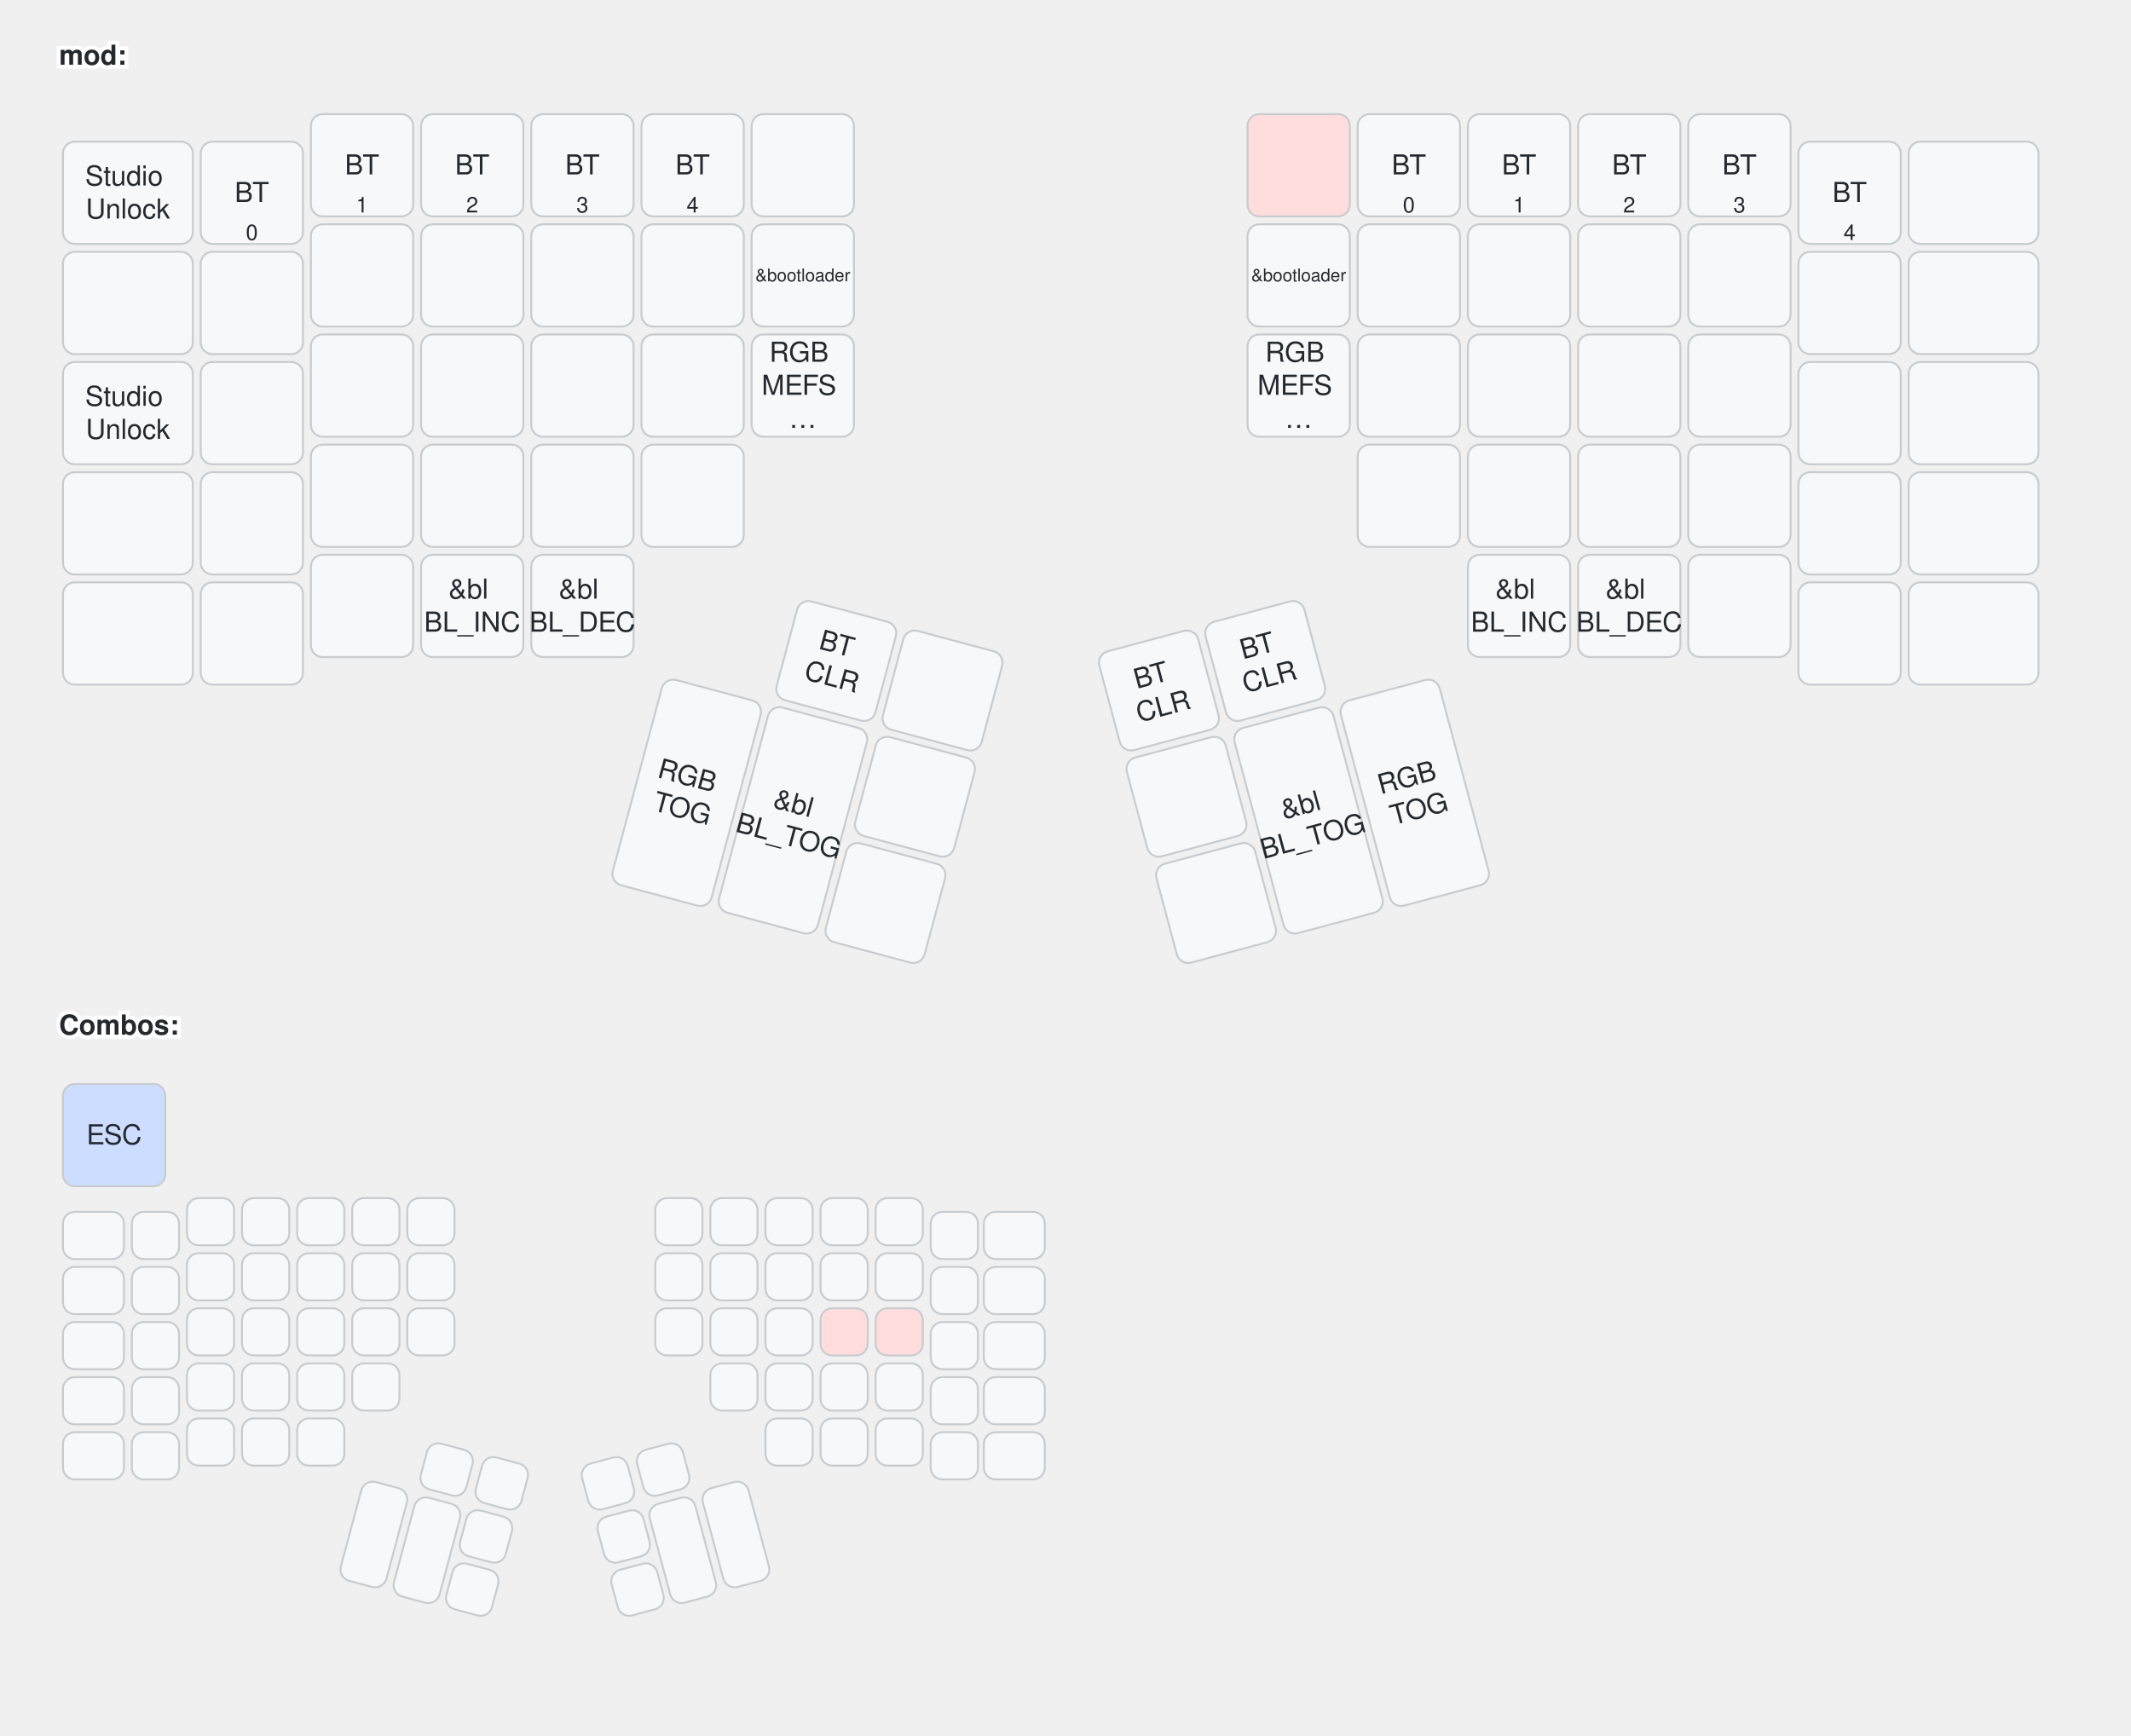
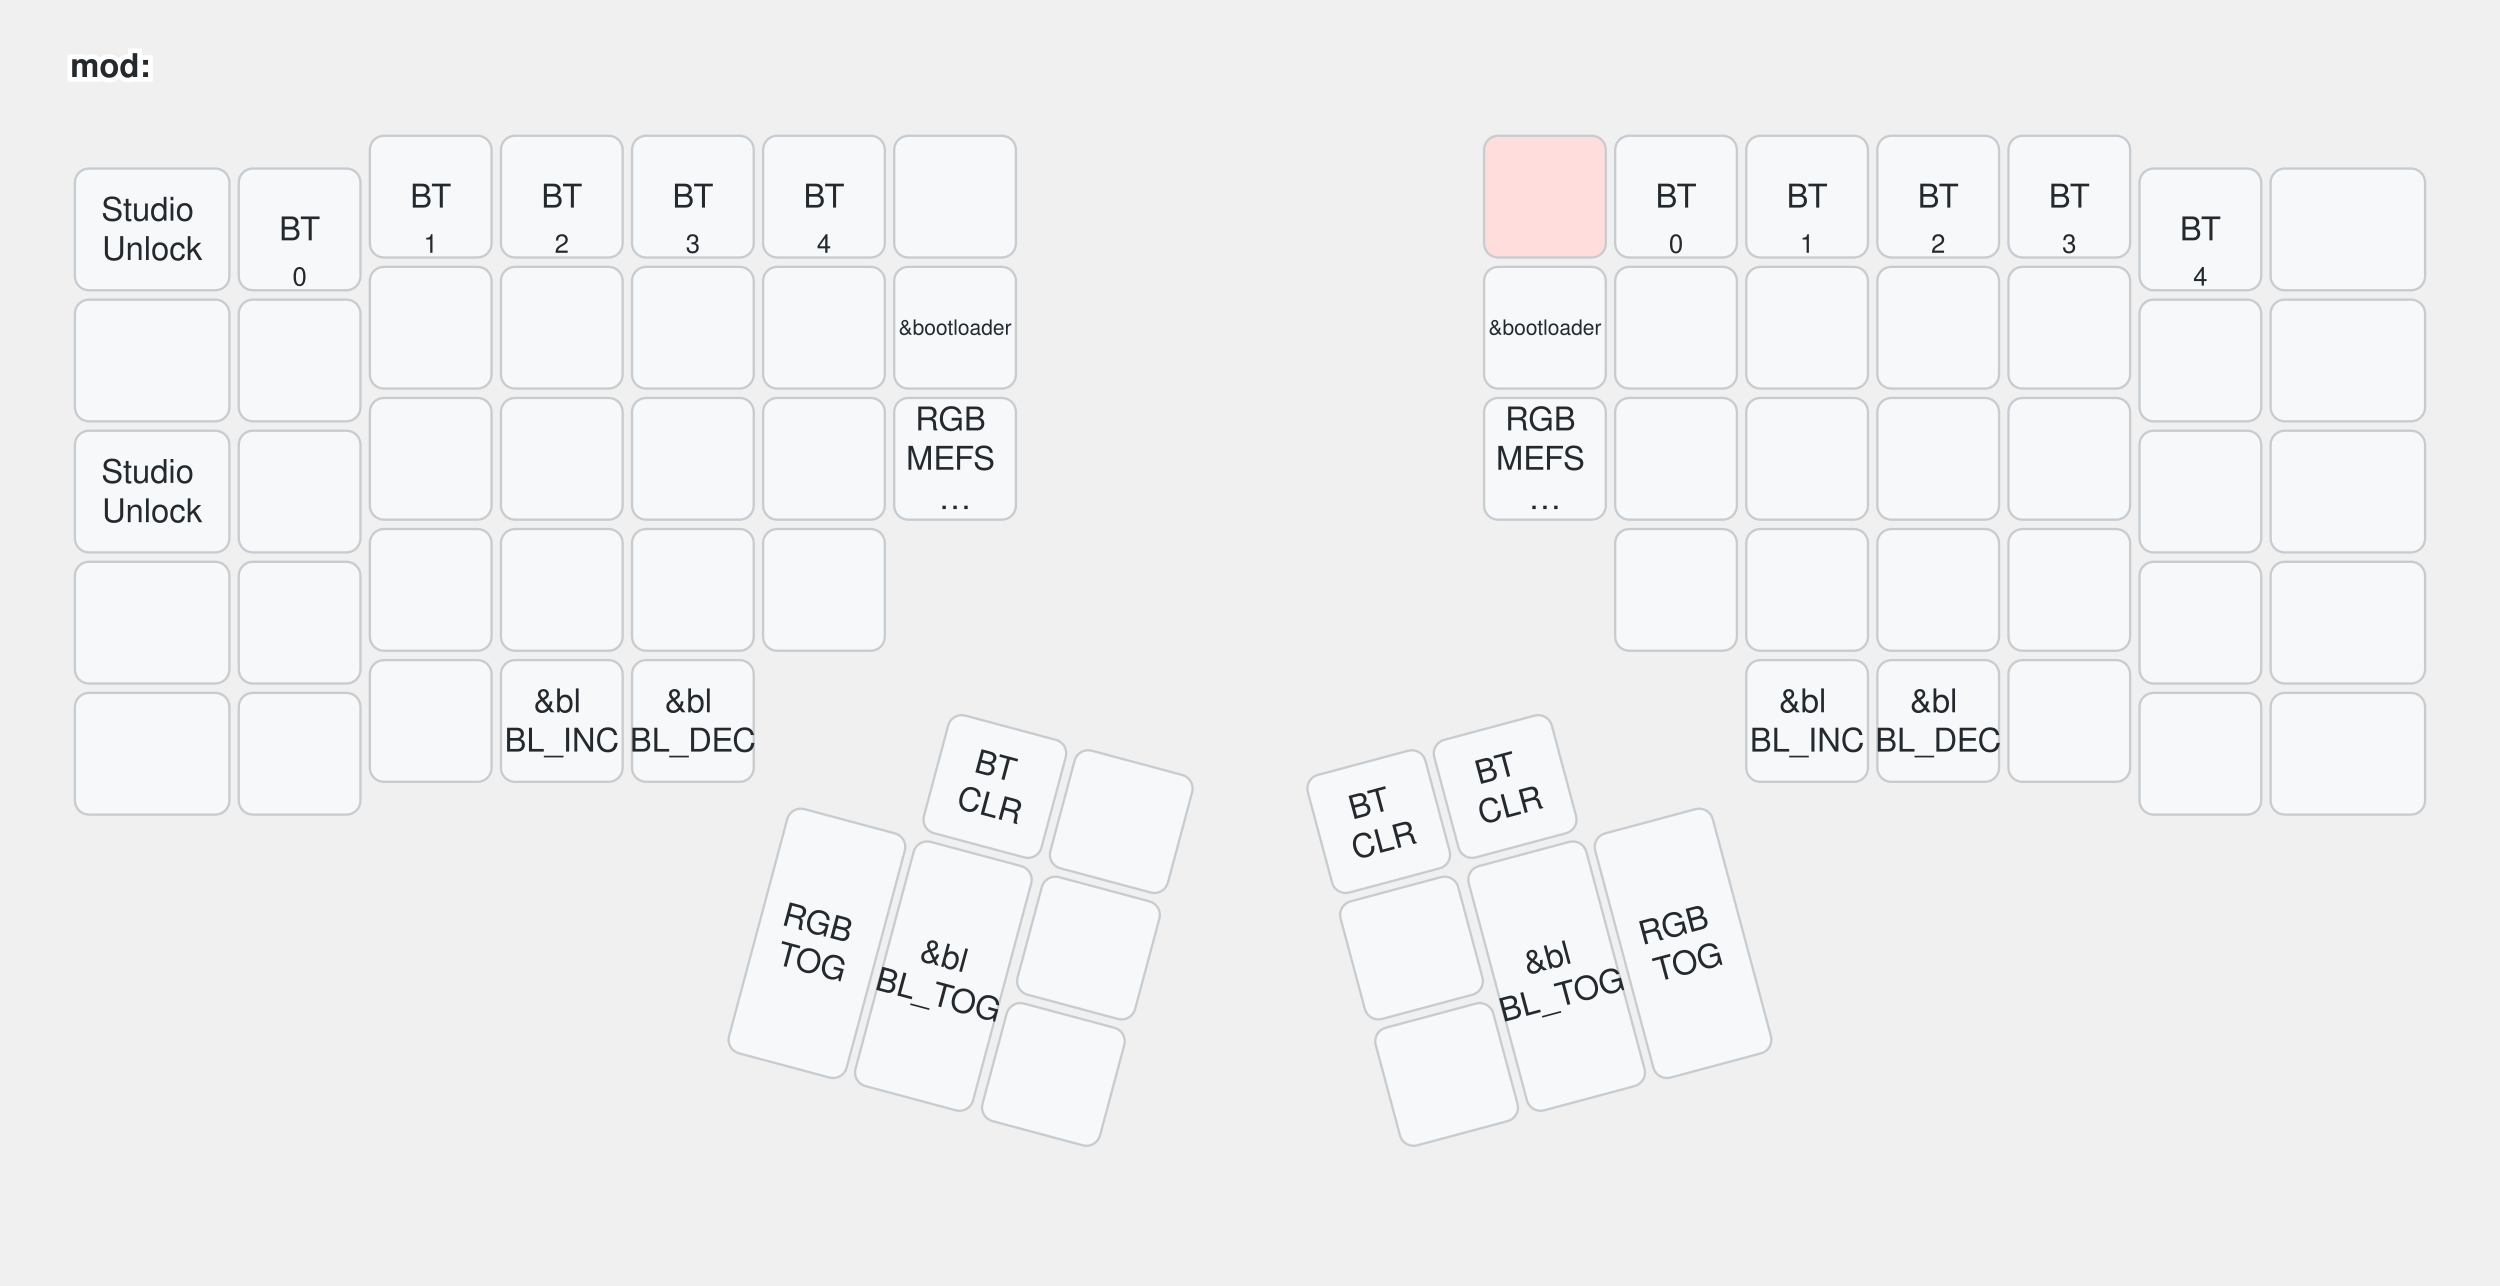
- <svg xmlns="http://www.w3.org/2000/svg" width="1083" height="882" viewBox="0 0 1083 882" class="keymap">
+ <svg xmlns="http://www.w3.org/2000/svg" width="1068" height="549" viewBox="0 0 1068 549" class="keymap">
  <style>/* inherit to force styles through use tags */
svg path {
    fill: inherit;
}

/* font and background color specifications */
svg.keymap {
    font-family: SFMono-Regular,Consolas,Liberation Mono,Menlo,monospace;
    font-size: 14px;
    font-kerning: normal;
    text-rendering: optimizeLegibility;
    fill: #24292e;
}

/* default key styling */
rect.key {
    fill: #f6f8fa;
}

rect.key, rect.combo {
    stroke: #c9cccf;
    stroke-width: 1;
}

/* default key side styling, only used is draw_key_sides is set */
rect.side {
    filter: brightness(90%);
}

/* color accent for combo boxes */
rect.combo, rect.combo-separate {
    fill: #cdf;
}

/* color accent for held keys */
rect.held, rect.combo.held {
    fill: #fdd;
}

/* color accent for ghost (optional) keys */
rect.ghost, rect.combo.ghost {
    stroke-dasharray: 4, 4;
    stroke-width: 2;
}

text {
    text-anchor: middle;
    dominant-baseline: middle;
}

/* styling for layer labels */
text.label {
    font-weight: bold;
    text-anchor: start;
    stroke: white;
    stroke-width: 4;
    paint-order: stroke;
}

/* styling for optional footer */
text.footer {
    text-anchor: end;
    dominant-baseline: auto;
    stroke: white;
    stroke-width: 4;
    paint-order: stroke;
}

/* styling for combo tap, and key non-tap label text */
text.combo, text.hold, text.shifted, text.left, text.right {
    font-size: 11px;
}

text.hold {
    text-anchor: middle;
    dominant-baseline: auto;
}

text.shifted {
    text-anchor: middle;
    dominant-baseline: hanging;
}

text.left {
    text-anchor: start;
}

text.right {
    text-anchor: end;
}

text.layer-activator {
    text-decoration: underline;
}

/* styling for hold/shifted label text in combo box */
text.combo.hold, text.combo.shifted, text.combo.left, text.combo.right {
    font-size: 8px;
}

/* lighter symbol for transparent keys */
text.trans {
    fill: #7b7e81;
}

/* styling for combo dendrons */
path.combo {
    stroke-width: 1;
    stroke: gray;
    fill: none;
}

/* Start Tabler Icons Cleanup */
/* cannot use height/width with glyphs */
.icon-tabler &gt; path {
    fill: inherit;
    stroke: inherit;
    stroke-width: 2;
}
/* hide tabler's default box */
.icon-tabler &gt; path[stroke="none"][fill="none"] {
    visibility: hidden;
}
/* End Tabler Icons Cleanup */

svg.keymap {
  font-family: "Helvetica Neue", Helvetica, Arial, sans-serif;
}
</style>
  <g transform="translate(30, 0)" class="layer-mod">
    <text x="0" y="28" class="label" id="mod">mod:</text>
    <g transform="translate(0, 56)">
      <g transform="translate(35, 42)" class="key keypos-0">
        <rect rx="6" ry="6" x="-33" y="-26" width="66" height="52" class="key" />
        <text x="0" y="0" class="key tap">
          <tspan x="0" dy="-0.6em">Studio</tspan>
          <tspan x="0" dy="1.2em">Unlock</tspan>
        </text>
      </g>
      <g transform="translate(98, 42)" class="key keypos-1">
        <rect rx="6" ry="6" x="-26" y="-26" width="52" height="52" class="key" />
        <text x="0" y="0" class="key tap">BT</text>
        <text x="0" y="24" class="key hold">0</text>
      </g>
      <g transform="translate(154, 28)" class="key keypos-2">
        <rect rx="6" ry="6" x="-26" y="-26" width="52" height="52" class="key" />
        <text x="0" y="0" class="key tap">BT</text>
        <text x="0" y="24" class="key hold">1</text>
      </g>
      <g transform="translate(210, 28)" class="key keypos-3">
        <rect rx="6" ry="6" x="-26" y="-26" width="52" height="52" class="key" />
        <text x="0" y="0" class="key tap">BT</text>
        <text x="0" y="24" class="key hold">2</text>
      </g>
      <g transform="translate(266, 28)" class="key keypos-4">
        <rect rx="6" ry="6" x="-26" y="-26" width="52" height="52" class="key" />
        <text x="0" y="0" class="key tap">BT</text>
        <text x="0" y="24" class="key hold">3</text>
      </g>
      <g transform="translate(322, 28)" class="key keypos-5">
        <rect rx="6" ry="6" x="-26" y="-26" width="52" height="52" class="key" />
        <text x="0" y="0" class="key tap">BT</text>
        <text x="0" y="24" class="key hold">4</text>
      </g>
      <g transform="translate(378, 28)" class="key keypos-6">
        <rect rx="6" ry="6" x="-26" y="-26" width="52" height="52" class="key" />
      </g>
      <g transform="translate(630, 28)" class="key held keypos-7">
        <rect rx="6" ry="6" x="-26" y="-26" width="52" height="52" class="key held" />
      </g>
      <g transform="translate(686, 28)" class="key keypos-8">
        <rect rx="6" ry="6" x="-26" y="-26" width="52" height="52" class="key" />
        <text x="0" y="0" class="key tap">BT</text>
        <text x="0" y="24" class="key hold">0</text>
      </g>
      <g transform="translate(742, 28)" class="key keypos-9">
        <rect rx="6" ry="6" x="-26" y="-26" width="52" height="52" class="key" />
        <text x="0" y="0" class="key tap">BT</text>
        <text x="0" y="24" class="key hold">1</text>
      </g>
      <g transform="translate(798, 28)" class="key keypos-10">
        <rect rx="6" ry="6" x="-26" y="-26" width="52" height="52" class="key" />
        <text x="0" y="0" class="key tap">BT</text>
        <text x="0" y="24" class="key hold">2</text>
      </g>
      <g transform="translate(854, 28)" class="key keypos-11">
        <rect rx="6" ry="6" x="-26" y="-26" width="52" height="52" class="key" />
        <text x="0" y="0" class="key tap">BT</text>
        <text x="0" y="24" class="key hold">3</text>
      </g>
      <g transform="translate(910, 42)" class="key keypos-12">
        <rect rx="6" ry="6" x="-26" y="-26" width="52" height="52" class="key" />
        <text x="0" y="0" class="key tap">BT</text>
        <text x="0" y="24" class="key hold">4</text>
      </g>
      <g transform="translate(973, 42)" class="key keypos-13">
        <rect rx="6" ry="6" x="-33" y="-26" width="66" height="52" class="key" />
      </g>
      <g transform="translate(35, 98)" class="key keypos-14">
        <rect rx="6" ry="6" x="-33" y="-26" width="66" height="52" class="key" />
      </g>
      <g transform="translate(98, 98)" class="key keypos-15">
        <rect rx="6" ry="6" x="-26" y="-26" width="52" height="52" class="key" />
      </g>
      <g transform="translate(154, 84)" class="key keypos-16">
        <rect rx="6" ry="6" x="-26" y="-26" width="52" height="52" class="key" />
      </g>
      <g transform="translate(210, 84)" class="key keypos-17">
        <rect rx="6" ry="6" x="-26" y="-26" width="52" height="52" class="key" />
      </g>
      <g transform="translate(266, 84)" class="key keypos-18">
        <rect rx="6" ry="6" x="-26" y="-26" width="52" height="52" class="key" />
      </g>
      <g transform="translate(322, 84)" class="key keypos-19">
        <rect rx="6" ry="6" x="-26" y="-26" width="52" height="52" class="key" />
      </g>
      <g transform="translate(378, 84)" class="key keypos-20">
        <rect rx="6" ry="6" x="-26" y="-26" width="52" height="52" class="key" />
        <text x="0" y="0" class="key tap">
          <tspan style="font-size: 64%">&amp;bootloader</tspan>
        </text>
      </g>
      <g transform="translate(630, 84)" class="key keypos-21">
        <rect rx="6" ry="6" x="-26" y="-26" width="52" height="52" class="key" />
        <text x="0" y="0" class="key tap">
          <tspan style="font-size: 64%">&amp;bootloader</tspan>
        </text>
      </g>
      <g transform="translate(686, 84)" class="key keypos-22">
        <rect rx="6" ry="6" x="-26" y="-26" width="52" height="52" class="key" />
      </g>
      <g transform="translate(742, 84)" class="key keypos-23">
        <rect rx="6" ry="6" x="-26" y="-26" width="52" height="52" class="key" />
      </g>
      <g transform="translate(798, 84)" class="key keypos-24">
        <rect rx="6" ry="6" x="-26" y="-26" width="52" height="52" class="key" />
      </g>
      <g transform="translate(854, 84)" class="key keypos-25">
        <rect rx="6" ry="6" x="-26" y="-26" width="52" height="52" class="key" />
      </g>
      <g transform="translate(910, 98)" class="key keypos-26">
        <rect rx="6" ry="6" x="-26" y="-26" width="52" height="52" class="key" />
      </g>
      <g transform="translate(973, 98)" class="key keypos-27">
        <rect rx="6" ry="6" x="-33" y="-26" width="66" height="52" class="key" />
      </g>
      <g transform="translate(35, 154)" class="key keypos-28">
        <rect rx="6" ry="6" x="-33" y="-26" width="66" height="52" class="key" />
        <text x="0" y="0" class="key tap">
          <tspan x="0" dy="-0.6em">Studio</tspan>
          <tspan x="0" dy="1.2em">Unlock</tspan>
        </text>
      </g>
      <g transform="translate(98, 154)" class="key keypos-29">
        <rect rx="6" ry="6" x="-26" y="-26" width="52" height="52" class="key" />
      </g>
      <g transform="translate(154, 140)" class="key keypos-30">
        <rect rx="6" ry="6" x="-26" y="-26" width="52" height="52" class="key" />
      </g>
      <g transform="translate(210, 140)" class="key keypos-31">
        <rect rx="6" ry="6" x="-26" y="-26" width="52" height="52" class="key" />
      </g>
      <g transform="translate(266, 140)" class="key keypos-32">
        <rect rx="6" ry="6" x="-26" y="-26" width="52" height="52" class="key" />
      </g>
      <g transform="translate(322, 140)" class="key keypos-33">
        <rect rx="6" ry="6" x="-26" y="-26" width="52" height="52" class="key" />
      </g>
      <g transform="translate(378, 140)" class="key keypos-34">
        <rect rx="6" ry="6" x="-26" y="-26" width="52" height="52" class="key" />
        <text x="0" y="0" class="key tap">
          <tspan x="0" dy="-1.2em">RGB</tspan>
          <tspan x="0" dy="1.2em">MEFS</tspan>
          <tspan x="0" dy="1.2em">…</tspan>
        </text>
      </g>
      <g transform="translate(395, 280) rotate(15.0)" class="key keypos-35">
        <rect rx="6" ry="6" x="-26" y="-26" width="52" height="52" class="key" />
        <text x="0" y="0" class="key tap">
          <tspan x="0" dy="-0.6em">BT</tspan>
          <tspan x="0" dy="1.2em">CLR</tspan>
        </text>
      </g>
      <g transform="translate(449, 295) rotate(15.0)" class="key keypos-36">
        <rect rx="6" ry="6" x="-26" y="-26" width="52" height="52" class="key" />
      </g>
      <g transform="translate(559, 295) rotate(-15.0)" class="key keypos-37">
        <rect rx="6" ry="6" x="-26" y="-26" width="52" height="52" class="key" />
        <text x="0" y="0" class="key tap">
          <tspan x="0" dy="-0.6em">BT</tspan>
          <tspan x="0" dy="1.2em">CLR</tspan>
        </text>
      </g>
      <g transform="translate(613, 280) rotate(-15.0)" class="key keypos-38">
        <rect rx="6" ry="6" x="-26" y="-26" width="52" height="52" class="key" />
        <text x="0" y="0" class="key tap">
          <tspan x="0" dy="-0.6em">BT</tspan>
          <tspan x="0" dy="1.2em">CLR</tspan>
        </text>
      </g>
      <g transform="translate(630, 140)" class="key keypos-39">
        <rect rx="6" ry="6" x="-26" y="-26" width="52" height="52" class="key" />
        <text x="0" y="0" class="key tap">
          <tspan x="0" dy="-1.2em">RGB</tspan>
          <tspan x="0" dy="1.2em">MEFS</tspan>
          <tspan x="0" dy="1.2em">…</tspan>
        </text>
      </g>
      <g transform="translate(686, 140)" class="key keypos-40">
        <rect rx="6" ry="6" x="-26" y="-26" width="52" height="52" class="key" />
      </g>
      <g transform="translate(742, 140)" class="key keypos-41">
        <rect rx="6" ry="6" x="-26" y="-26" width="52" height="52" class="key" />
      </g>
      <g transform="translate(798, 140)" class="key keypos-42">
        <rect rx="6" ry="6" x="-26" y="-26" width="52" height="52" class="key" />
      </g>
      <g transform="translate(854, 140)" class="key keypos-43">
        <rect rx="6" ry="6" x="-26" y="-26" width="52" height="52" class="key" />
      </g>
      <g transform="translate(910, 154)" class="key keypos-44">
        <rect rx="6" ry="6" x="-26" y="-26" width="52" height="52" class="key" />
      </g>
      <g transform="translate(973, 154)" class="key keypos-45">
        <rect rx="6" ry="6" x="-33" y="-26" width="66" height="52" class="key" />
      </g>
      <g transform="translate(35, 210)" class="key keypos-46">
        <rect rx="6" ry="6" x="-33" y="-26" width="66" height="52" class="key" />
      </g>
      <g transform="translate(98, 210)" class="key keypos-47">
        <rect rx="6" ry="6" x="-26" y="-26" width="52" height="52" class="key" />
      </g>
      <g transform="translate(154, 196)" class="key keypos-48">
        <rect rx="6" ry="6" x="-26" y="-26" width="52" height="52" class="key" />
      </g>
      <g transform="translate(210, 196)" class="key keypos-49">
        <rect rx="6" ry="6" x="-26" y="-26" width="52" height="52" class="key" />
      </g>
      <g transform="translate(266, 196)" class="key keypos-50">
        <rect rx="6" ry="6" x="-26" y="-26" width="52" height="52" class="key" />
      </g>
      <g transform="translate(322, 196)" class="key keypos-51">
        <rect rx="6" ry="6" x="-26" y="-26" width="52" height="52" class="key" />
      </g>
      <g transform="translate(435, 349) rotate(15.0)" class="key keypos-52">
        <rect rx="6" ry="6" x="-26" y="-26" width="52" height="52" class="key" />
      </g>
      <g transform="translate(573, 349) rotate(-15.0)" class="key keypos-53">
        <rect rx="6" ry="6" x="-26" y="-26" width="52" height="52" class="key" />
      </g>
      <g transform="translate(686, 196)" class="key keypos-54">
        <rect rx="6" ry="6" x="-26" y="-26" width="52" height="52" class="key" />
      </g>
      <g transform="translate(742, 196)" class="key keypos-55">
        <rect rx="6" ry="6" x="-26" y="-26" width="52" height="52" class="key" />
      </g>
      <g transform="translate(798, 196)" class="key keypos-56">
        <rect rx="6" ry="6" x="-26" y="-26" width="52" height="52" class="key" />
      </g>
      <g transform="translate(854, 196)" class="key keypos-57">
        <rect rx="6" ry="6" x="-26" y="-26" width="52" height="52" class="key" />
      </g>
      <g transform="translate(910, 210)" class="key keypos-58">
        <rect rx="6" ry="6" x="-26" y="-26" width="52" height="52" class="key" />
      </g>
      <g transform="translate(973, 210)" class="key keypos-59">
        <rect rx="6" ry="6" x="-33" y="-26" width="66" height="52" class="key" />
      </g>
      <g transform="translate(35, 266)" class="key keypos-60">
        <rect rx="6" ry="6" x="-33" y="-26" width="66" height="52" class="key" />
      </g>
      <g transform="translate(98, 266)" class="key keypos-61">
        <rect rx="6" ry="6" x="-26" y="-26" width="52" height="52" class="key" />
      </g>
      <g transform="translate(154, 252)" class="key keypos-62">
        <rect rx="6" ry="6" x="-26" y="-26" width="52" height="52" class="key" />
      </g>
      <g transform="translate(210, 252)" class="key keypos-63">
        <rect rx="6" ry="6" x="-26" y="-26" width="52" height="52" class="key" />
        <text x="0" y="0" class="key tap">
          <tspan x="0" dy="-0.6em">&amp;bl</tspan>
          <tspan x="0" dy="1.2em">BL_INC</tspan>
        </text>
      </g>
      <g transform="translate(266, 252)" class="key keypos-64">
        <rect rx="6" ry="6" x="-26" y="-26" width="52" height="52" class="key" />
        <text x="0" y="0" class="key tap">
          <tspan x="0" dy="-0.6em">&amp;bl</tspan>
          <tspan x="0" dy="1.2em">BL_DEC</tspan>
        </text>
      </g>
      <g transform="translate(319, 347) rotate(15.0)" class="key keypos-65">
        <rect rx="6" ry="6" x="-26" y="-54" width="52" height="108" class="key" />
        <text x="0" y="0" class="key tap">
          <tspan x="0" dy="-0.6em">RGB</tspan>
          <tspan x="0" dy="1.2em">TOG</tspan>
        </text>
      </g>
      <g transform="translate(373, 361) rotate(15.0)" class="key keypos-66">
        <rect rx="6" ry="6" x="-26" y="-54" width="52" height="108" class="key" />
        <text x="0" y="0" class="key tap">
          <tspan x="0" dy="-0.6em">&amp;bl</tspan>
          <tspan x="0" dy="1.2em">BL_TOG</tspan>
        </text>
      </g>
      <g transform="translate(420, 403) rotate(15.0)" class="key keypos-67">
        <rect rx="6" ry="6" x="-26" y="-26" width="52" height="52" class="key" />
      </g>
      <g transform="translate(588, 403) rotate(-15.0)" class="key keypos-68">
        <rect rx="6" ry="6" x="-26" y="-26" width="52" height="52" class="key" />
      </g>
      <g transform="translate(635, 361) rotate(-15.0)" class="key keypos-69">
        <rect rx="6" ry="6" x="-26" y="-54" width="52" height="108" class="key" />
        <text x="0" y="0" class="key tap">
          <tspan x="0" dy="-0.6em">&amp;bl</tspan>
          <tspan x="0" dy="1.2em">BL_TOG</tspan>
        </text>
      </g>
      <g transform="translate(689, 347) rotate(-15.0)" class="key keypos-70">
        <rect rx="6" ry="6" x="-26" y="-54" width="52" height="108" class="key" />
        <text x="0" y="0" class="key tap">
          <tspan x="0" dy="-0.6em">RGB</tspan>
          <tspan x="0" dy="1.2em">TOG</tspan>
        </text>
      </g>
      <g transform="translate(742, 252)" class="key keypos-71">
        <rect rx="6" ry="6" x="-26" y="-26" width="52" height="52" class="key" />
        <text x="0" y="0" class="key tap">
          <tspan x="0" dy="-0.6em">&amp;bl</tspan>
          <tspan x="0" dy="1.2em">BL_INC</tspan>
        </text>
      </g>
      <g transform="translate(798, 252)" class="key keypos-72">
        <rect rx="6" ry="6" x="-26" y="-26" width="52" height="52" class="key" />
        <text x="0" y="0" class="key tap">
          <tspan x="0" dy="-0.6em">&amp;bl</tspan>
          <tspan x="0" dy="1.2em">BL_DEC</tspan>
        </text>
      </g>
      <g transform="translate(854, 252)" class="key keypos-73">
        <rect rx="6" ry="6" x="-26" y="-26" width="52" height="52" class="key" />
      </g>
      <g transform="translate(910, 266)" class="key keypos-74">
        <rect rx="6" ry="6" x="-26" y="-26" width="52" height="52" class="key" />
      </g>
      <g transform="translate(973, 266)" class="key keypos-75">
        <rect rx="6" ry="6" x="-33" y="-26" width="66" height="52" class="key" />
      </g>
    </g>
  </g>
-   <text x="30" y="521" class="label" id="Combos">Combos:</text>
-   <g transform="translate(30, 493)" class="layer-combopos-0">
-     <g transform="translate(0, 56)">
-       <g transform="translate(28, 28)" class="key  combo-separate keypos-0">
-         <rect rx="6" ry="6" x="-26" y="-26" width="52" height="52" class="key  combo-separate" />
-         <text x="0" y="0" class="key  combo-separate tap">ESC</text>
-       </g>
-       <g transform="translate(18, 79)" class="key keypos-1">
-         <rect rx="6" ry="6" x="-16" y="-12" width="31" height="24" class="key" />
-       </g>
-       <g transform="translate(49, 79)" class="key keypos-2">
-         <rect rx="6" ry="6" x="-12" y="-12" width="24" height="24" class="key" />
-       </g>
-       <g transform="translate(77, 72)" class="key keypos-3">
-         <rect rx="6" ry="6" x="-12" y="-12" width="24" height="24" class="key" />
-       </g>
-       <g transform="translate(105, 72)" class="key keypos-4">
-         <rect rx="6" ry="6" x="-12" y="-12" width="24" height="24" class="key" />
-       </g>
-       <g transform="translate(133, 72)" class="key keypos-5">
-         <rect rx="6" ry="6" x="-12" y="-12" width="24" height="24" class="key" />
-       </g>
-       <g transform="translate(161, 72)" class="key keypos-6">
-         <rect rx="6" ry="6" x="-12" y="-12" width="24" height="24" class="key" />
-       </g>
-       <g transform="translate(189, 72)" class="key keypos-7">
-         <rect rx="6" ry="6" x="-12" y="-12" width="24" height="24" class="key" />
-       </g>
-       <g transform="translate(315, 72)" class="key keypos-8">
-         <rect rx="6" ry="6" x="-12" y="-12" width="24" height="24" class="key" />
-       </g>
-       <g transform="translate(343, 72)" class="key keypos-9">
-         <rect rx="6" ry="6" x="-12" y="-12" width="24" height="24" class="key" />
-       </g>
-       <g transform="translate(371, 72)" class="key keypos-10">
-         <rect rx="6" ry="6" x="-12" y="-12" width="24" height="24" class="key" />
-       </g>
-       <g transform="translate(399, 72)" class="key keypos-11">
-         <rect rx="6" ry="6" x="-12" y="-12" width="24" height="24" class="key" />
-       </g>
-       <g transform="translate(427, 72)" class="key keypos-12">
-         <rect rx="6" ry="6" x="-12" y="-12" width="24" height="24" class="key" />
-       </g>
-       <g transform="translate(455, 79)" class="key keypos-13">
-         <rect rx="6" ry="6" x="-12" y="-12" width="24" height="24" class="key" />
-       </g>
-       <g transform="translate(486, 79)" class="key keypos-14">
-         <rect rx="6" ry="6" x="-16" y="-12" width="31" height="24" class="key" />
-       </g>
-       <g transform="translate(18, 107)" class="key keypos-15">
-         <rect rx="6" ry="6" x="-16" y="-12" width="31" height="24" class="key" />
-       </g>
-       <g transform="translate(49, 107)" class="key keypos-16">
-         <rect rx="6" ry="6" x="-12" y="-12" width="24" height="24" class="key" />
-       </g>
-       <g transform="translate(77, 100)" class="key keypos-17">
-         <rect rx="6" ry="6" x="-12" y="-12" width="24" height="24" class="key" />
-       </g>
-       <g transform="translate(105, 100)" class="key keypos-18">
-         <rect rx="6" ry="6" x="-12" y="-12" width="24" height="24" class="key" />
-       </g>
-       <g transform="translate(133, 100)" class="key keypos-19">
-         <rect rx="6" ry="6" x="-12" y="-12" width="24" height="24" class="key" />
-       </g>
-       <g transform="translate(161, 100)" class="key keypos-20">
-         <rect rx="6" ry="6" x="-12" y="-12" width="24" height="24" class="key" />
-       </g>
-       <g transform="translate(189, 100)" class="key keypos-21">
-         <rect rx="6" ry="6" x="-12" y="-12" width="24" height="24" class="key" />
-       </g>
-       <g transform="translate(315, 100)" class="key keypos-22">
-         <rect rx="6" ry="6" x="-12" y="-12" width="24" height="24" class="key" />
-       </g>
-       <g transform="translate(343, 100)" class="key keypos-23">
-         <rect rx="6" ry="6" x="-12" y="-12" width="24" height="24" class="key" />
-       </g>
-       <g transform="translate(371, 100)" class="key keypos-24">
-         <rect rx="6" ry="6" x="-12" y="-12" width="24" height="24" class="key" />
-       </g>
-       <g transform="translate(399, 100)" class="key keypos-25">
-         <rect rx="6" ry="6" x="-12" y="-12" width="24" height="24" class="key" />
-       </g>
-       <g transform="translate(427, 100)" class="key keypos-26">
-         <rect rx="6" ry="6" x="-12" y="-12" width="24" height="24" class="key" />
-       </g>
-       <g transform="translate(455, 107)" class="key keypos-27">
-         <rect rx="6" ry="6" x="-12" y="-12" width="24" height="24" class="key" />
-       </g>
-       <g transform="translate(486, 107)" class="key keypos-28">
-         <rect rx="6" ry="6" x="-16" y="-12" width="31" height="24" class="key" />
-       </g>
-       <g transform="translate(18, 135)" class="key keypos-29">
-         <rect rx="6" ry="6" x="-16" y="-12" width="31" height="24" class="key" />
-       </g>
-       <g transform="translate(49, 135)" class="key keypos-30">
-         <rect rx="6" ry="6" x="-12" y="-12" width="24" height="24" class="key" />
-       </g>
-       <g transform="translate(77, 128)" class="key keypos-31">
-         <rect rx="6" ry="6" x="-12" y="-12" width="24" height="24" class="key" />
-       </g>
-       <g transform="translate(105, 128)" class="key keypos-32">
-         <rect rx="6" ry="6" x="-12" y="-12" width="24" height="24" class="key" />
-       </g>
-       <g transform="translate(133, 128)" class="key keypos-33">
-         <rect rx="6" ry="6" x="-12" y="-12" width="24" height="24" class="key" />
-       </g>
-       <g transform="translate(161, 128)" class="key keypos-34">
-         <rect rx="6" ry="6" x="-12" y="-12" width="24" height="24" class="key" />
-       </g>
-       <g transform="translate(189, 128)" class="key keypos-35">
-         <rect rx="6" ry="6" x="-12" y="-12" width="24" height="24" class="key" />
-       </g>
-       <g transform="translate(197, 198) rotate(15.0)" class="key keypos-36">
-         <rect rx="6" ry="6" x="-12" y="-12" width="24" height="24" class="key" />
-       </g>
-       <g transform="translate(225, 205) rotate(15.0)" class="key keypos-37">
-         <rect rx="6" ry="6" x="-12" y="-12" width="24" height="24" class="key" />
-       </g>
-       <g transform="translate(279, 205) rotate(-15.0)" class="key keypos-38">
-         <rect rx="6" ry="6" x="-12" y="-12" width="24" height="24" class="key" />
-       </g>
-       <g transform="translate(307, 198) rotate(-15.0)" class="key keypos-39">
-         <rect rx="6" ry="6" x="-12" y="-12" width="24" height="24" class="key" />
-       </g>
-       <g transform="translate(315, 128)" class="key keypos-40">
-         <rect rx="6" ry="6" x="-12" y="-12" width="24" height="24" class="key" />
-       </g>
-       <g transform="translate(343, 128)" class="key keypos-41">
-         <rect rx="6" ry="6" x="-12" y="-12" width="24" height="24" class="key" />
-       </g>
-       <g transform="translate(371, 128)" class="key keypos-42">
-         <rect rx="6" ry="6" x="-12" y="-12" width="24" height="24" class="key" />
-       </g>
-       <g transform="translate(399, 128)" class="key held keypos-43">
-         <rect rx="6" ry="6" x="-12" y="-12" width="24" height="24" class="key held" />
-       </g>
-       <g transform="translate(427, 128)" class="key held keypos-44">
-         <rect rx="6" ry="6" x="-12" y="-12" width="24" height="24" class="key held" />
-       </g>
-       <g transform="translate(455, 135)" class="key keypos-45">
-         <rect rx="6" ry="6" x="-12" y="-12" width="24" height="24" class="key" />
-       </g>
-       <g transform="translate(486, 135)" class="key keypos-46">
-         <rect rx="6" ry="6" x="-16" y="-12" width="31" height="24" class="key" />
-       </g>
-       <g transform="translate(18, 163)" class="key keypos-47">
-         <rect rx="6" ry="6" x="-16" y="-12" width="31" height="24" class="key" />
-       </g>
-       <g transform="translate(49, 163)" class="key keypos-48">
-         <rect rx="6" ry="6" x="-12" y="-12" width="24" height="24" class="key" />
-       </g>
-       <g transform="translate(77, 156)" class="key keypos-49">
-         <rect rx="6" ry="6" x="-12" y="-12" width="24" height="24" class="key" />
-       </g>
-       <g transform="translate(105, 156)" class="key keypos-50">
-         <rect rx="6" ry="6" x="-12" y="-12" width="24" height="24" class="key" />
-       </g>
-       <g transform="translate(133, 156)" class="key keypos-51">
-         <rect rx="6" ry="6" x="-12" y="-12" width="24" height="24" class="key" />
-       </g>
-       <g transform="translate(161, 156)" class="key keypos-52">
-         <rect rx="6" ry="6" x="-12" y="-12" width="24" height="24" class="key" />
-       </g>
-       <g transform="translate(217, 232) rotate(15.0)" class="key keypos-53">
-         <rect rx="6" ry="6" x="-12" y="-12" width="24" height="24" class="key" />
-       </g>
-       <g transform="translate(287, 232) rotate(-15.0)" class="key keypos-54">
-         <rect rx="6" ry="6" x="-12" y="-12" width="24" height="24" class="key" />
-       </g>
-       <g transform="translate(343, 156)" class="key keypos-55">
-         <rect rx="6" ry="6" x="-12" y="-12" width="24" height="24" class="key" />
-       </g>
-       <g transform="translate(371, 156)" class="key keypos-56">
-         <rect rx="6" ry="6" x="-12" y="-12" width="24" height="24" class="key" />
-       </g>
-       <g transform="translate(399, 156)" class="key keypos-57">
-         <rect rx="6" ry="6" x="-12" y="-12" width="24" height="24" class="key" />
-       </g>
-       <g transform="translate(427, 156)" class="key keypos-58">
-         <rect rx="6" ry="6" x="-12" y="-12" width="24" height="24" class="key" />
-       </g>
-       <g transform="translate(455, 163)" class="key keypos-59">
-         <rect rx="6" ry="6" x="-12" y="-12" width="24" height="24" class="key" />
-       </g>
-       <g transform="translate(486, 163)" class="key keypos-60">
-         <rect rx="6" ry="6" x="-16" y="-12" width="31" height="24" class="key" />
-       </g>
-       <g transform="translate(18, 191)" class="key keypos-61">
-         <rect rx="6" ry="6" x="-16" y="-12" width="31" height="24" class="key" />
-       </g>
-       <g transform="translate(49, 191)" class="key keypos-62">
-         <rect rx="6" ry="6" x="-12" y="-12" width="24" height="24" class="key" />
-       </g>
-       <g transform="translate(77, 184)" class="key keypos-63">
-         <rect rx="6" ry="6" x="-12" y="-12" width="24" height="24" class="key" />
-       </g>
-       <g transform="translate(105, 184)" class="key keypos-64">
-         <rect rx="6" ry="6" x="-12" y="-12" width="24" height="24" class="key" />
-       </g>
-       <g transform="translate(133, 184)" class="key keypos-65">
-         <rect rx="6" ry="6" x="-12" y="-12" width="24" height="24" class="key" />
-       </g>
-       <g transform="translate(160, 231) rotate(15.0)" class="key keypos-66">
-         <rect rx="6" ry="6" x="-12" y="-26" width="24" height="52" class="key" />
-       </g>
-       <g transform="translate(187, 239) rotate(15.0)" class="key keypos-67">
-         <rect rx="6" ry="6" x="-12" y="-26" width="24" height="52" class="key" />
-       </g>
-       <g transform="translate(210, 259) rotate(15.0)" class="key keypos-68">
-         <rect rx="6" ry="6" x="-12" y="-12" width="24" height="24" class="key" />
-       </g>
-       <g transform="translate(294, 259) rotate(-15.0)" class="key keypos-69">
-         <rect rx="6" ry="6" x="-12" y="-12" width="24" height="24" class="key" />
-       </g>
-       <g transform="translate(317, 239) rotate(-15.0)" class="key keypos-70">
-         <rect rx="6" ry="6" x="-12" y="-26" width="24" height="52" class="key" />
-       </g>
-       <g transform="translate(344, 231) rotate(-15.0)" class="key keypos-71">
-         <rect rx="6" ry="6" x="-12" y="-26" width="24" height="52" class="key" />
-       </g>
-       <g transform="translate(371, 184)" class="key keypos-72">
-         <rect rx="6" ry="6" x="-12" y="-12" width="24" height="24" class="key" />
-       </g>
-       <g transform="translate(399, 184)" class="key keypos-73">
-         <rect rx="6" ry="6" x="-12" y="-12" width="24" height="24" class="key" />
-       </g>
-       <g transform="translate(427, 184)" class="key keypos-74">
-         <rect rx="6" ry="6" x="-12" y="-12" width="24" height="24" class="key" />
-       </g>
-       <g transform="translate(455, 191)" class="key keypos-75">
-         <rect rx="6" ry="6" x="-12" y="-12" width="24" height="24" class="key" />
-       </g>
-       <g transform="translate(486, 191)" class="key keypos-76">
-         <rect rx="6" ry="6" x="-16" y="-12" width="31" height="24" class="key" />
-       </g>
-     </g>
-   </g>
</svg>
